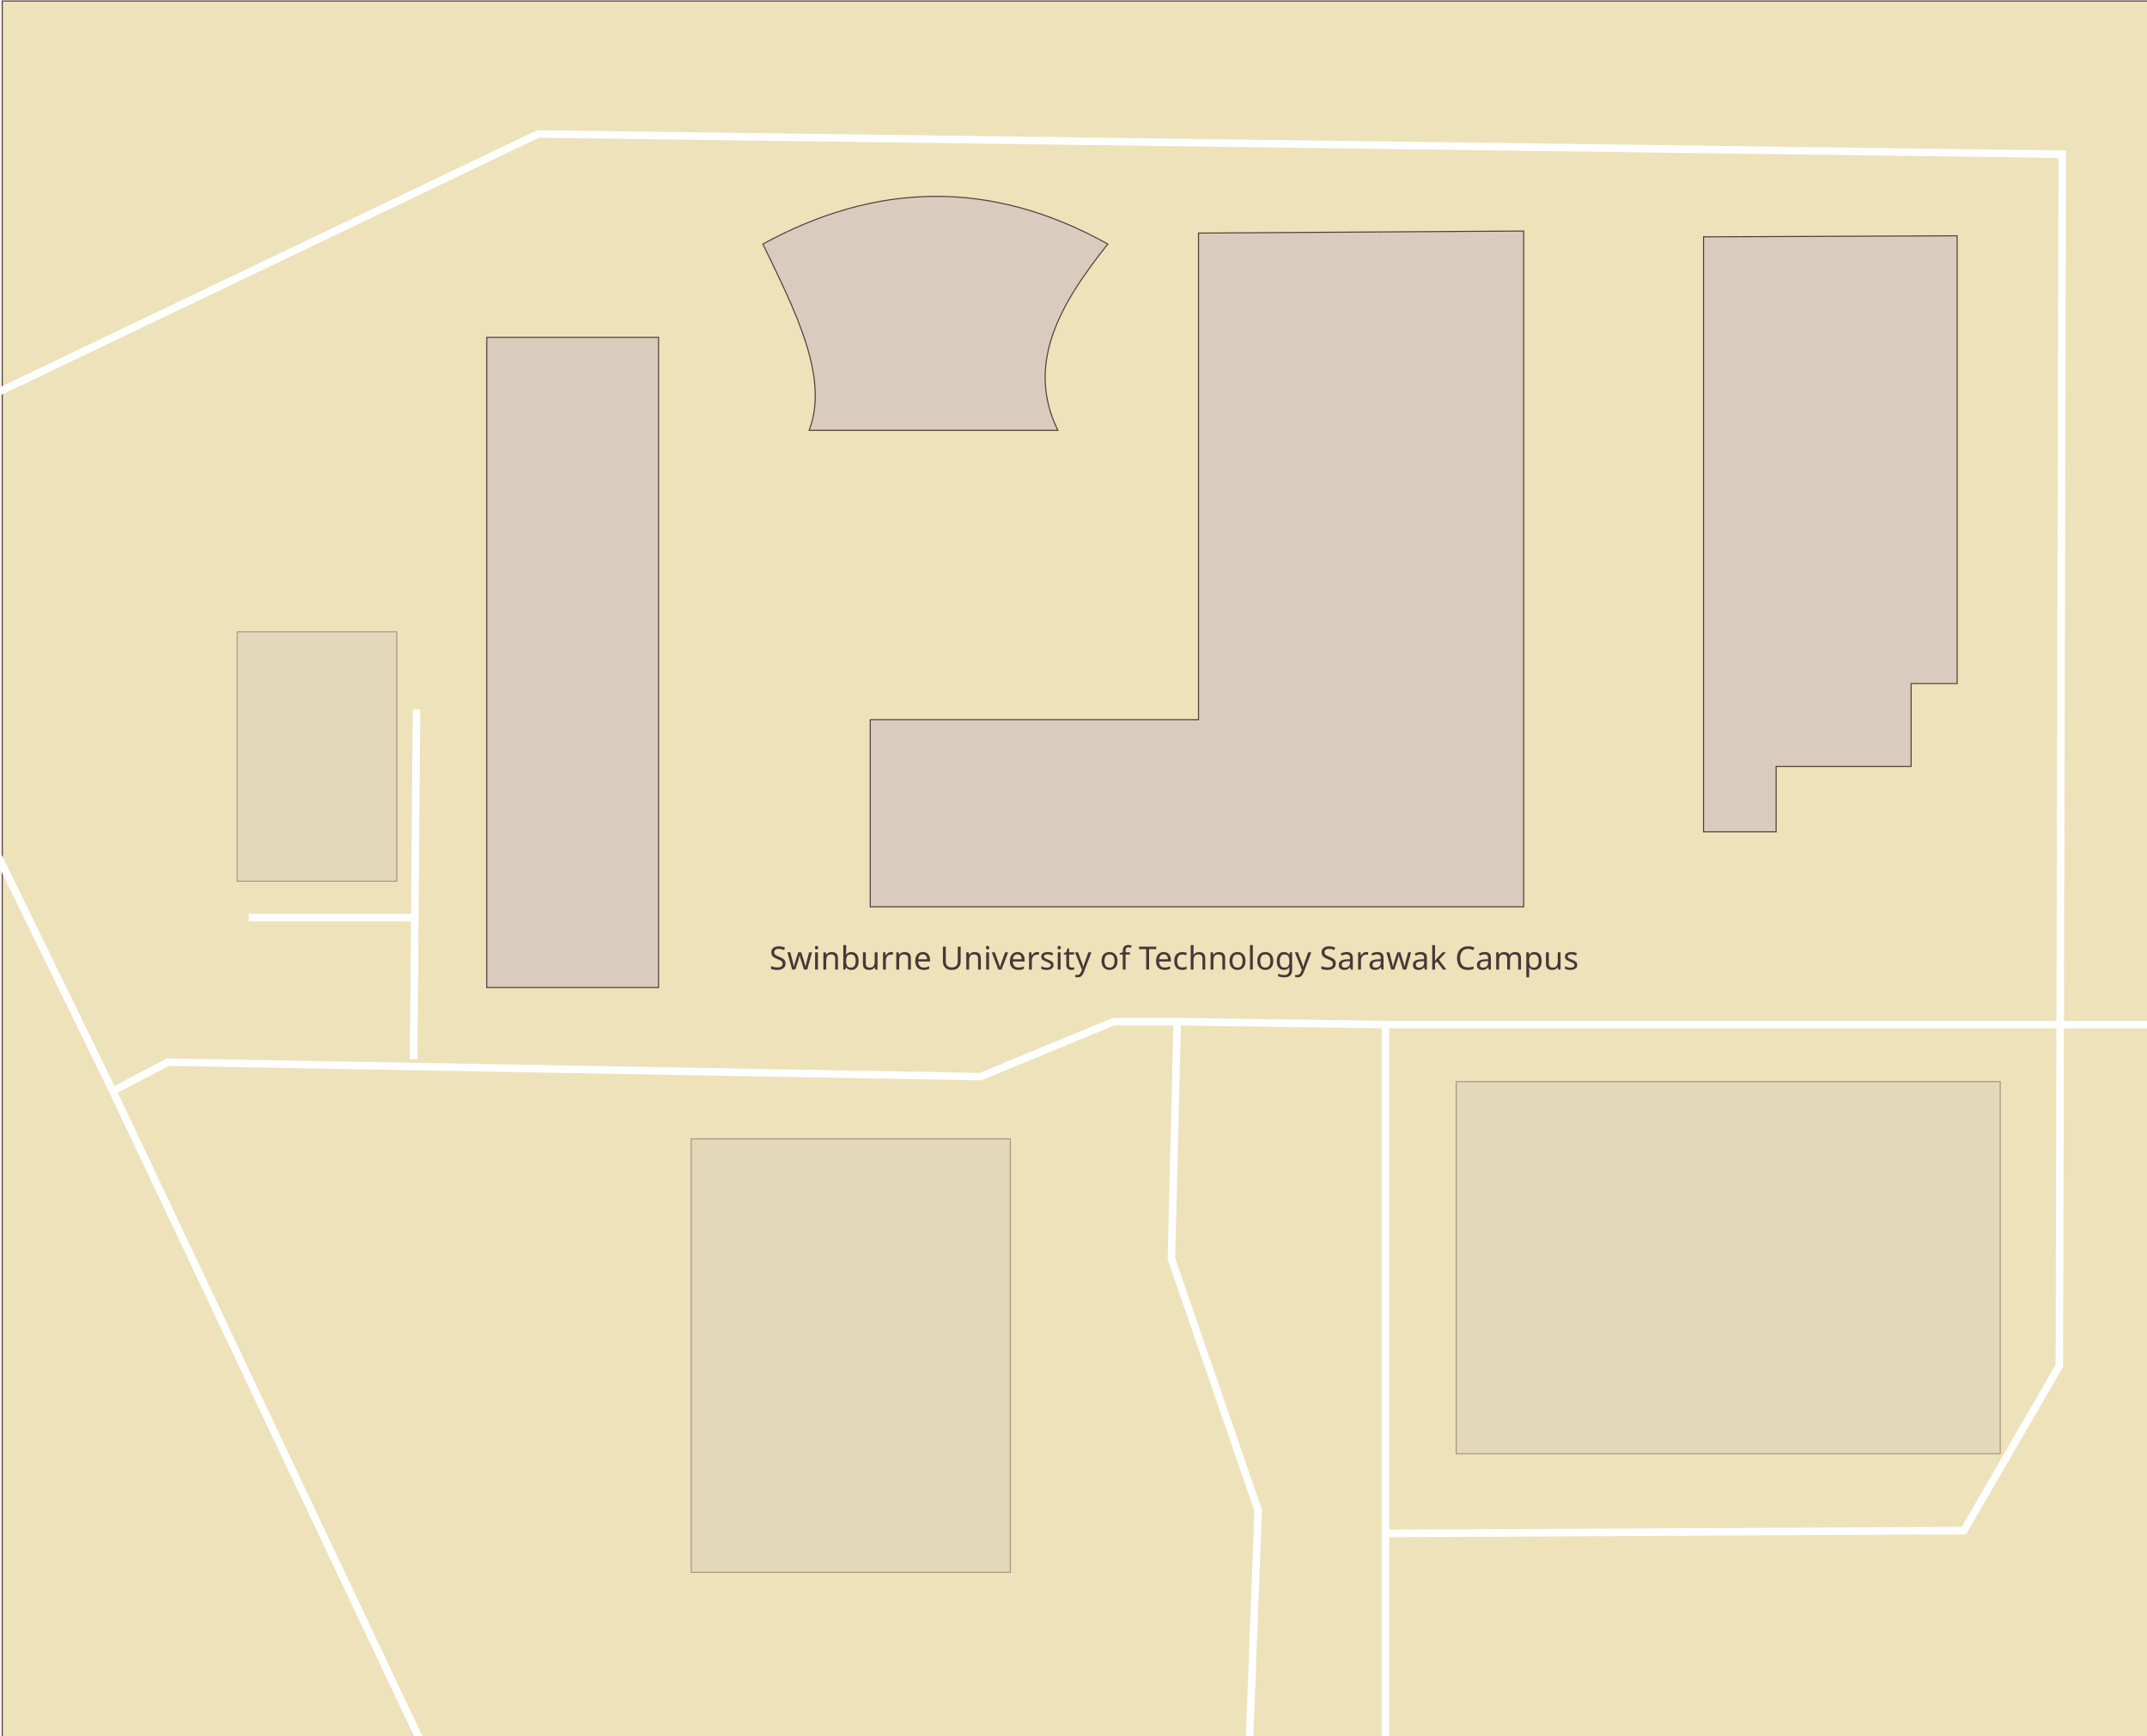
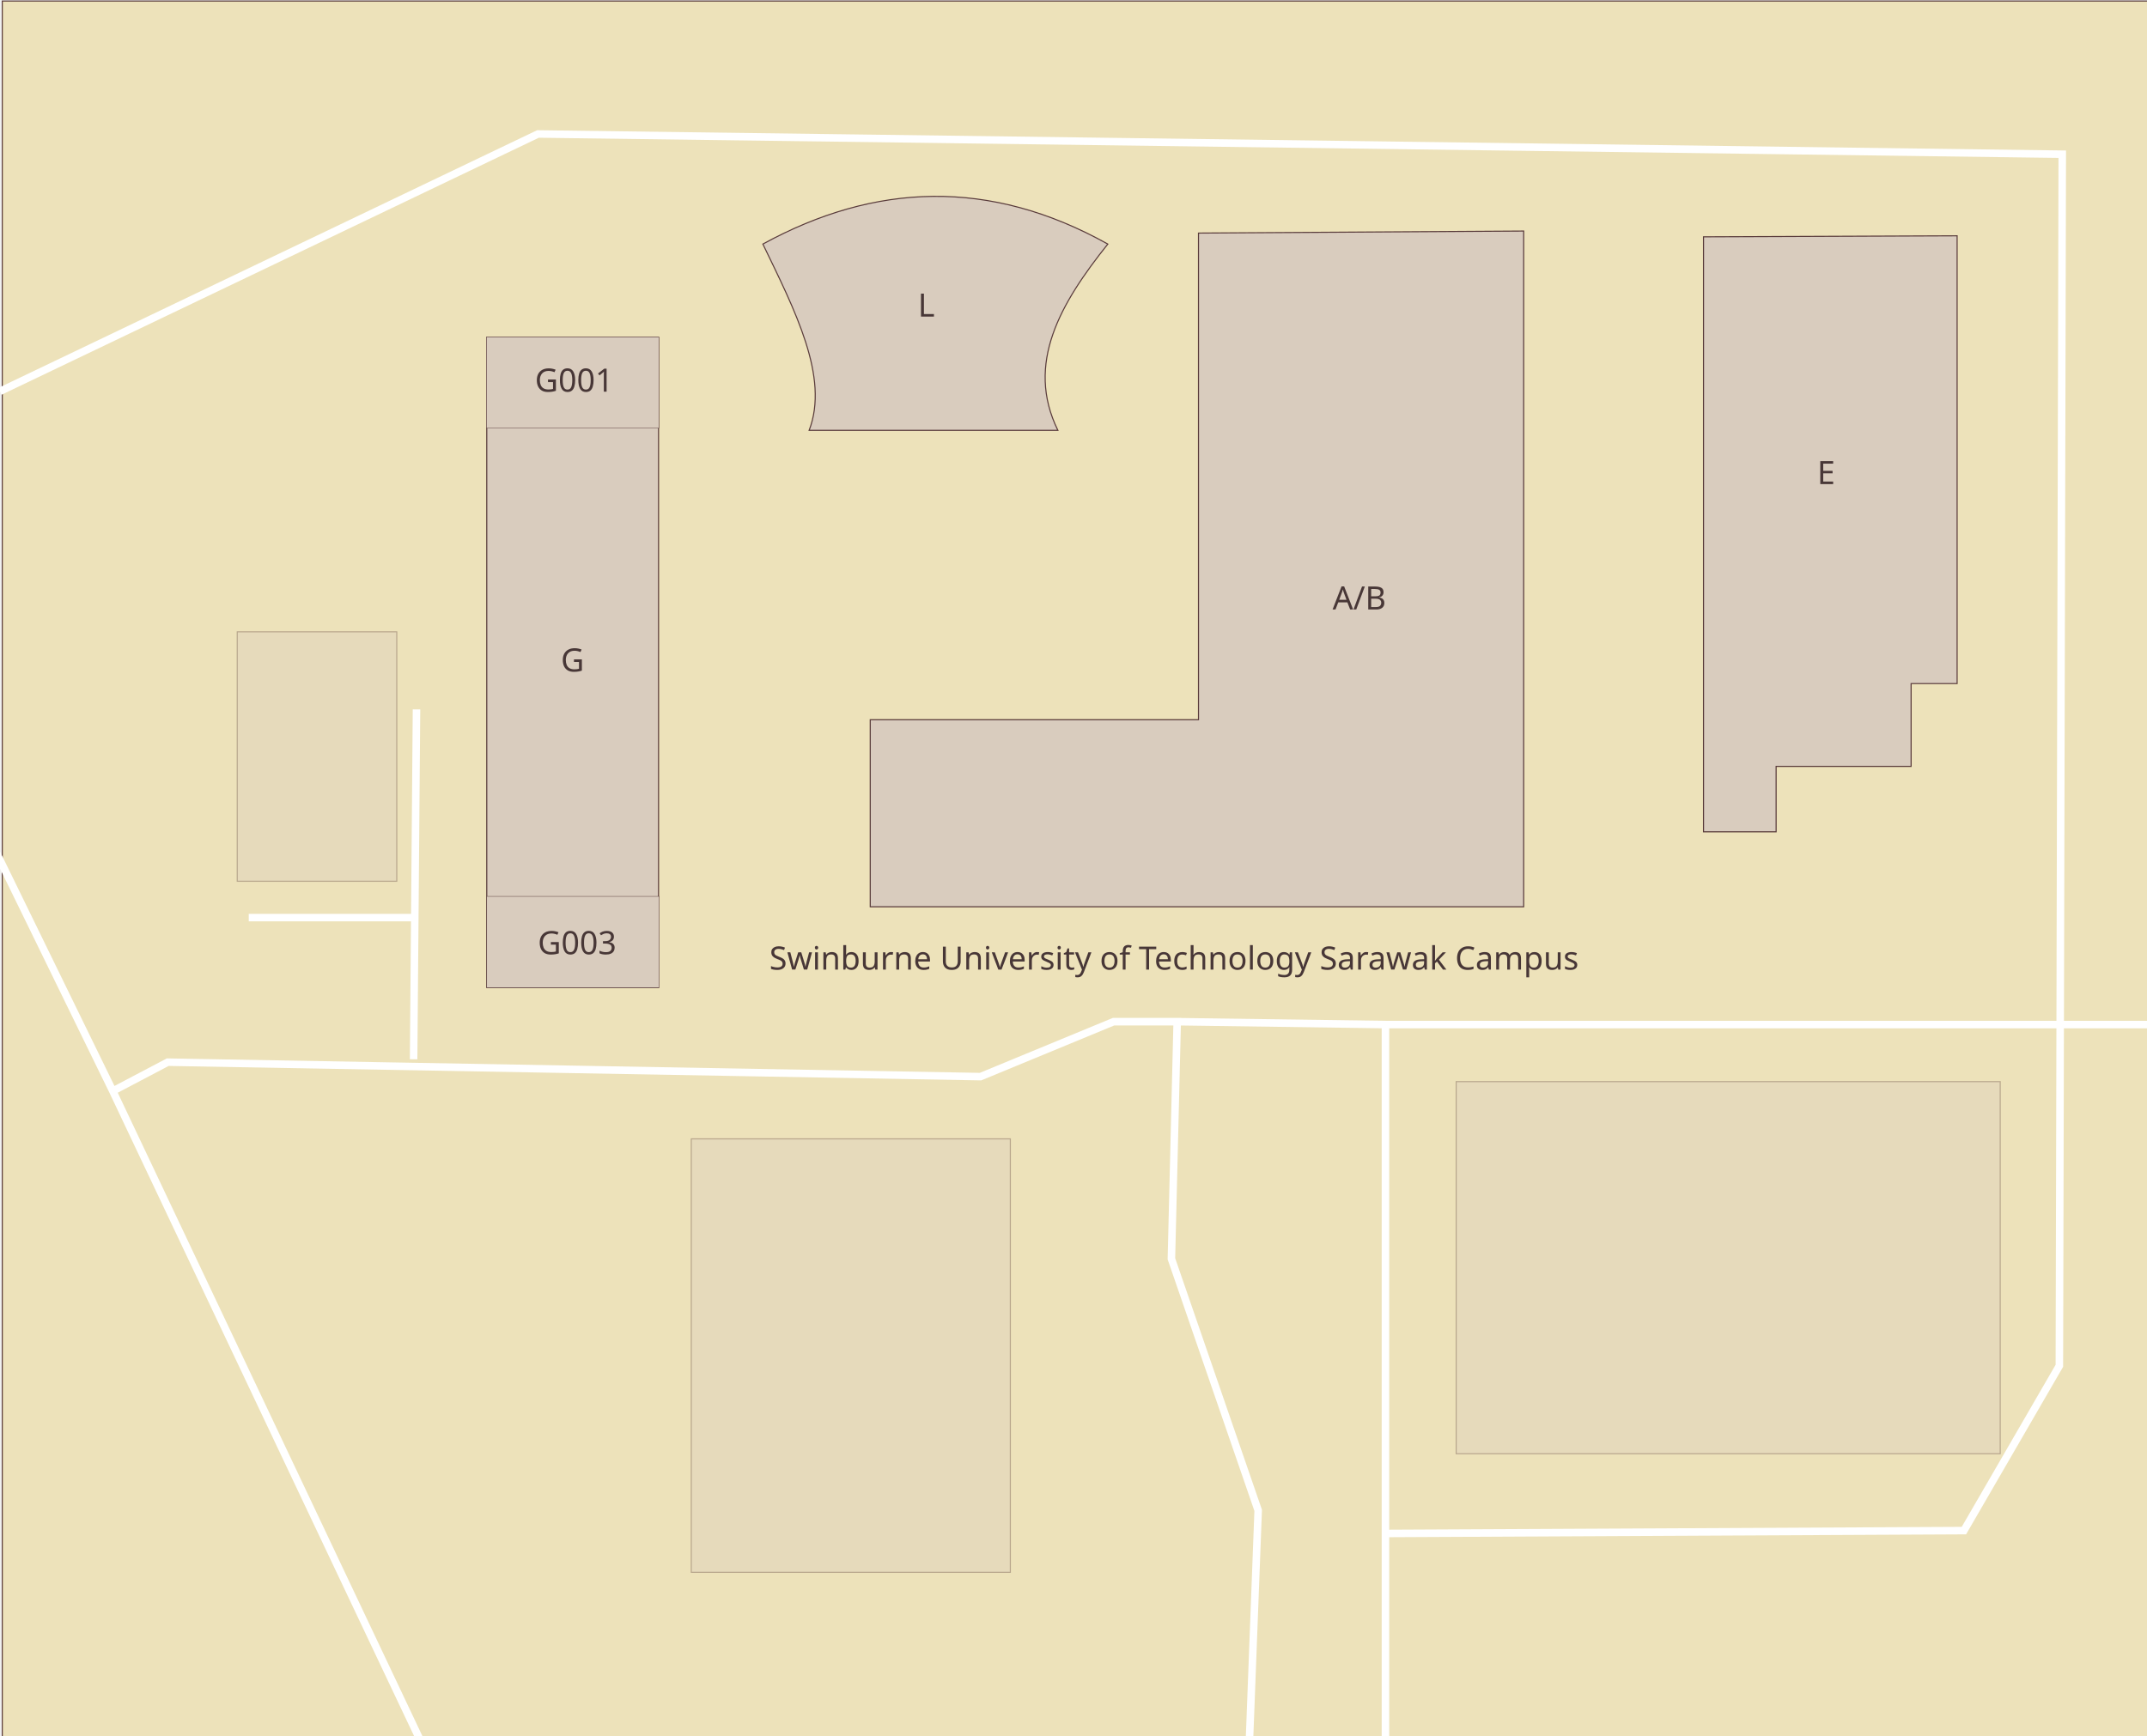
<svg xmlns="http://www.w3.org/2000/svg" version="1.1" id="svg3699" width="800" height="647" viewBox="0 0 800 647">
  <defs id="defs3703" />
  <g id="layer3">
    <rect style="fill:#ede2ba;fill-opacity:1;stroke:#583a3a;stroke-width:0.4;stroke-miterlimit:4;stroke-dasharray:none;stroke-opacity:1" id="rect4603" width="800" height="647" x="0.85" y="0.381" />
    <text xml:space="preserve" style="font-style:normal;font-variant:normal;font-weight:normal;font-stretch:normal;font-size:40px;line-height:1.25;font-family:'Segoe UI';-inkscape-font-specification:'Segoe UI';letter-spacing:0px;word-spacing:0px;fill:#483737;fill-opacity:1;stroke:none" x="286.675" y="361.391" id="text5790">
      <tspan x="286.675" y="361.391" style="font-size:12px;fill:#483737" id="tspan5802">Swinburne University of Technology Sarawak Campus</tspan>
      <tspan x="286.675" y="411.391" id="tspan5794" style="font-size:12px;fill:#483737" />
    </text>
-   </g>
-   <g id="layer2">
-     <rect style="fill:#d9ccbe;fill-opacity:1" id="rect3765" width="64.014" height="242.339" x="181.373" y="125.742" />
-     <rect style="fill:#d9ccbe;fill-opacity:1;stroke:#583a3a;stroke-width:0.4;stroke-miterlimit:4;stroke-dasharray:none;stroke-opacity:1" id="rect3769" width="64.014" height="242.339" x="181.373" y="125.742" ry="0" />
-     <rect style="opacity:0.453;fill:#d9ccbe;fill-opacity:1;stroke:#583a3a;stroke-width:0.4;stroke-miterlimit:4;stroke-dasharray:none;stroke-opacity:1" id="rect3771" width="59.442" height="92.973" x="88.4" y="235.481" />
-     <rect style="opacity:0.456;fill:#d9ccbe;fill-opacity:1;stroke:#583a3a;stroke-width:0.4;stroke-miterlimit:4;stroke-dasharray:none;stroke-opacity:1" id="rect3773" width="118.883" height="161.559" x="257.581" y="424.475" />
-     <rect style="opacity:0.456;fill:#d9ccbe;fill-opacity:1;stroke:#583a3a;stroke-width:0.4;stroke-miterlimit:4;stroke-dasharray:none;stroke-opacity:1" id="rect3775" width="202.711" height="138.697" x="542.596" y="403.137" />
+     <path d="M 42.032,406.665 -2.155,316.136 M 516.235,381.877 H 801.834 M 154.116,342.001 H 92.685 M 155.194,264.404 154.116,394.81 M -797.523,89.812 -784.59,117.833 V 234.228 M 515.157,571.559 731.781,570.481 767.347,509.05 768.424,57.479 200.459,49.935 0,145.854 m 438.638,234.946 77.597,1.078 v 267.278 m -50.654,-1.078 3.233,-85.141 -32.332,-93.763 2.155,-88.374 H 414.928 L 365.352,401.277 62.509,395.888 42.032,406.665 157.349,650.233" style="fill:none;stroke:#ffffff;stroke-width:2.8;stroke-linecap:butt;stroke-linejoin:miter;stroke-miterlimit:4;stroke-dasharray:none;stroke-opacity:1" id="path4641" />
+     <rect style="opacity:0.355;fill:#d9ccbe;fill-opacity:1;stroke:#583a3a;stroke-width:0.4;stroke-miterlimit:4;stroke-dasharray:none;stroke-opacity:1" id="rect3775" width="202.711" height="138.697" x="542.596" y="403.137" />
+     <rect style="opacity:0.355;fill:#d9ccbe;fill-opacity:1;stroke:#583a3a;stroke-width:0.4;stroke-miterlimit:4;stroke-dasharray:none;stroke-opacity:1" id="rect3773" width="118.883" height="161.559" x="257.581" y="424.475" />
+     <rect style="opacity:0.355;fill:#d9ccbe;fill-opacity:1;stroke:#583a3a;stroke-width:0.4;stroke-miterlimit:4;stroke-dasharray:none;stroke-opacity:1" id="rect3771" width="59.442" height="92.973" x="88.4" y="235.481" />
+     <path style="fill:#d9ccbe;fill-opacity:1;stroke:#583a3a;stroke-width:0.4;stroke-linecap:butt;stroke-linejoin:miter;stroke-miterlimit:4;stroke-dasharray:none;stroke-opacity:1" d="m 301.496,160.403 h 92.685 c -12.207,-24.899 0.993,-47.379 18.606,-69.438 -43.961,-24.547 -86.729,-22.861 -128.535,0 11.918,24.688 24.857,49.632 17.244,69.438 z" id="path4600" />
+     <path style="fill:#d9ccbe;fill-opacity:1;stroke:#583a3a;stroke-width:0.4;stroke-linecap:butt;stroke-linejoin:miter;stroke-miterlimit:4;stroke-dasharray:none;stroke-opacity:1" d="m 634.753,88.27 v 221.763 h 27.054 v -24.386 h 50.297 v -30.864 h 17.147 V 87.889 Z" id="path4598" />
    <path style="fill:#d9ccbe;fill-opacity:1;stroke:#583a3a;stroke-width:0.4;stroke-linecap:butt;stroke-linejoin:miter;stroke-miterlimit:4;stroke-dasharray:none;stroke-opacity:1" d="M 446.575,86.876 V 268.25 H 324.262 v 69.73 H 567.744 V 306.353 86.114 Z" id="path4596" />
-     <path style="fill:#d9ccbe;fill-opacity:1;stroke:#583a3a;stroke-width:0.4;stroke-linecap:butt;stroke-linejoin:miter;stroke-miterlimit:4;stroke-dasharray:none;stroke-opacity:1" d="m 634.753,88.27 v 221.763 h 27.054 v -24.386 h 50.297 v -30.864 h 17.147 V 87.889 Z" id="path4598" />
-     <path style="fill:#d9ccbe;fill-opacity:1;stroke:#583a3a;stroke-width:0.4;stroke-linecap:butt;stroke-linejoin:miter;stroke-miterlimit:4;stroke-dasharray:none;stroke-opacity:1" d="m 301.496,160.403 h 92.685 c -12.207,-24.899 0.993,-47.379 18.606,-69.438 -43.961,-24.547 -86.729,-22.861 -128.535,0 11.918,24.688 24.857,49.632 17.244,69.438 z" id="path4600" />
-     <path d="M 42.032,406.665 -2.155,316.136 M 516.235,381.877 H 801.834 M 154.116,342.001 H 92.685 M 155.194,264.404 154.116,394.81 M -797.523,89.812 -784.59,117.833 V 234.228 M 515.157,571.559 731.781,570.481 767.347,509.05 768.424,57.479 200.459,49.935 0,145.854 m 438.638,234.946 77.597,1.078 v 267.278 m -50.654,-1.078 3.233,-85.141 -32.332,-93.763 2.155,-88.374 H 414.928 L 365.352,401.277 62.509,395.888 42.032,406.665 157.349,650.233" style="fill:none;stroke:#ffffff;stroke-width:2.8;stroke-linecap:butt;stroke-linejoin:miter;stroke-miterlimit:4;stroke-dasharray:none;stroke-opacity:1" id="path4641" />
-     <flowRoot xml:space="preserve" id="flowRoot4619" style="font-style:normal;font-variant:normal;font-weight:normal;font-stretch:normal;font-size:21.333px;line-height:1.25;font-family:'Segoe UI';-inkscape-font-specification:'Segoe UI';letter-spacing:0px;word-spacing:0px;fill:#6c5d53;fill-opacity:1;stroke:none" transform="translate(22.63241,29.09882)">
-       <flowRegion id="flowRegion4621" style="font-style:normal;font-variant:normal;font-weight:normal;font-stretch:normal;font-size:21.333px;font-family:'Segoe UI';-inkscape-font-specification:'Segoe UI';fill:#6c5d53">
-         <rect id="rect4623" width="53.887" height="49.576" x="183.215" y="196.507" style="font-style:normal;font-variant:normal;font-weight:normal;font-stretch:normal;font-size:21.333px;font-family:'Segoe UI';-inkscape-font-specification:'Segoe UI';fill:#6c5d53" />
-       </flowRegion>
-       <flowPara id="flowPara4625">G</flowPara>
-     </flowRoot>
-     <flowRoot xml:space="preserve" id="flowRoot4619-4" style="font-style:normal;font-variant:normal;font-weight:normal;font-stretch:normal;font-size:21.333px;line-height:1.25;font-family:'Segoe UI';-inkscape-font-specification:'Segoe UI';letter-spacing:0px;word-spacing:0px;fill:#6c5d53;fill-opacity:1;stroke:none" transform="translate(301.1798,-12.82571)">
-       <flowRegion id="flowRegion4621-9" style="font-style:normal;font-variant:normal;font-weight:normal;font-stretch:normal;font-size:21.333px;font-family:'Segoe UI';-inkscape-font-specification:'Segoe UI';fill:#6c5d53">
-         <rect id="rect4623-2" width="53.887" height="49.576" x="183.215" y="196.507" style="font-style:normal;font-variant:normal;font-weight:normal;font-stretch:normal;font-size:21.333px;font-family:'Segoe UI';-inkscape-font-specification:'Segoe UI';fill:#6c5d53" />
-       </flowRegion>
-       <flowPara id="flowPara4625-2">A/B</flowPara>
-     </flowRoot>
-     <flowRoot xml:space="preserve" id="flowRoot4619-9" style="font-style:normal;font-variant:normal;font-weight:normal;font-stretch:normal;font-size:21.333px;line-height:1.25;font-family:'Segoe UI';-inkscape-font-specification:'Segoe UI';letter-spacing:0px;word-spacing:0px;fill:#6c5d53;fill-opacity:1;stroke:none" transform="translate(486.55,-33.30265)">
-       <flowRegion id="flowRegion4621-2" style="font-style:normal;font-variant:normal;font-weight:normal;font-stretch:normal;font-size:21.333px;font-family:'Segoe UI';-inkscape-font-specification:'Segoe UI';fill:#6c5d53">
-         <rect id="rect4623-4" width="53.887" height="49.576" x="183.215" y="196.507" style="font-style:normal;font-variant:normal;font-weight:normal;font-stretch:normal;font-size:21.333px;font-family:'Segoe UI';-inkscape-font-specification:'Segoe UI';fill:#6c5d53" />
-       </flowRegion>
-       <flowPara id="flowPara4625-26">E</flowPara>
-     </flowRoot>
-     <flowRoot xml:space="preserve" id="flowRoot4619-2" style="font-style:normal;font-variant:normal;font-weight:normal;font-stretch:normal;font-size:21.333px;line-height:1.25;font-family:'Segoe UI';-inkscape-font-specification:'Segoe UI';letter-spacing:0px;word-spacing:0px;fill:#6c5d53;fill-opacity:1;stroke:none" transform="translate(164.3076,-90.42256)">
-       <flowRegion id="flowRegion4621-7" style="font-style:normal;font-variant:normal;font-weight:normal;font-stretch:normal;font-size:21.333px;font-family:'Segoe UI';-inkscape-font-specification:'Segoe UI';fill:#6c5d53">
-         <rect id="rect4623-1" width="53.887" height="49.576" x="183.215" y="196.507" style="font-style:normal;font-variant:normal;font-weight:normal;font-stretch:normal;font-size:21.333px;font-family:'Segoe UI';-inkscape-font-specification:'Segoe UI';fill:#6c5d53" />
-       </flowRegion>
-       <flowPara id="flowPara4625-3">E</flowPara>
-     </flowRoot>
+     <rect style="fill:#d9ccbe;fill-opacity:1;stroke:#583a3a;stroke-width:0.4;stroke-miterlimit:4;stroke-dasharray:none;stroke-opacity:1" id="gblock" width="64.014" height="242.339" x="181.373" y="125.742" ry="0" />
+     <rect ry="0" y="125.617" x="181.248" height="33.987" width="64.264" id="g001" style="fill:#d9ccbe;fill-opacity:1;stroke:#583a3a;stroke-width:0.15;stroke-miterlimit:4;stroke-dasharray:none;stroke-opacity:1">
+       </rect>
+     <text xml:space="preserve" style="font-style:normal;font-variant:normal;font-weight:normal;font-stretch:normal;font-size:40px;line-height:1.25;font-family:'Segoe UI';-inkscape-font-specification:'Segoe UI';letter-spacing:0px;word-spacing:0px;fill:#483737;fill-opacity:1;stroke:none" x="199.297" y="145.979" id="g001text">
+       <tspan x="199.297" y="145.979" style="font-size:12px;fill:#483737" id="tspan3900">G001</tspan>
+     </text>
+     <rect style="fill:#d9ccbe;fill-opacity:1;stroke:#583a3a;stroke-width:0.15;stroke-miterlimit:4;stroke-dasharray:none;stroke-opacity:1" id="g003" width="64.264" height="33.987" x="181.373" y="334.094" ry="0">
+       </rect>
+     <text id="g003text" y="355.656" x="200.372" style="font-style:normal;font-variant:normal;font-weight:normal;font-stretch:normal;font-size:40px;line-height:1.25;font-family:'Segoe UI';-inkscape-font-specification:'Segoe UI';letter-spacing:0px;word-spacing:0px;fill:#483737;fill-opacity:1;stroke:none" xml:space="preserve">
+       <tspan id="tspan3904" style="font-size:12px;fill:#483737" y="355.656" x="200.372">G003</tspan>
+     </text>
+     <text id="gblocktext" y="250.28" x="208.974" style="font-style:normal;font-variant:normal;font-weight:normal;font-stretch:normal;font-size:40px;line-height:1.25;font-family:'Segoe UI';-inkscape-font-specification:'Segoe UI';letter-spacing:0px;word-spacing:0px;fill:#483737;fill-opacity:1;stroke:none" xml:space="preserve">
+       <tspan style="font-size:12px;fill:#483737" id="tspan910" y="250.28" x="208.974">G</tspan>
+     </text>
+     <text id="text918" y="227.168" x="496.537" style="font-style:normal;font-variant:normal;font-weight:normal;font-stretch:normal;font-size:40px;line-height:1.25;font-family:'Segoe UI';-inkscape-font-specification:'Segoe UI';letter-spacing:0px;word-spacing:0px;fill:#483737;fill-opacity:1;stroke:none" xml:space="preserve">
+       <tspan style="font-size:12px;fill:#483737" id="tspan916" y="227.168" x="496.537">A/B</tspan>
+     </text>
+     <text id="text932" y="180.432" x="677.104" style="font-style:normal;font-variant:normal;font-weight:normal;font-stretch:normal;font-size:40px;line-height:1.25;font-family:'Segoe UI';-inkscape-font-specification:'Segoe UI';letter-spacing:0px;word-spacing:0px;fill:#483737;fill-opacity:1;stroke:none" xml:space="preserve">
+       <tspan style="font-size:12px;fill:#483737" id="tspan930" y="180.432" x="677.104">E</tspan>
+     </text>
+     <text id="text938" y="118" x="342.015" style="font-style:normal;font-variant:normal;font-weight:normal;font-stretch:normal;font-size:40px;line-height:1.25;font-family:'Segoe UI';-inkscape-font-specification:'Segoe UI';letter-spacing:0px;word-spacing:0px;fill:#483737;fill-opacity:1;stroke:none" xml:space="preserve">
+       <tspan style="font-size:12px;fill:#483737" id="tspan936" y="118" x="342.015">L</tspan>
+     </text>
  </g>
</svg>
